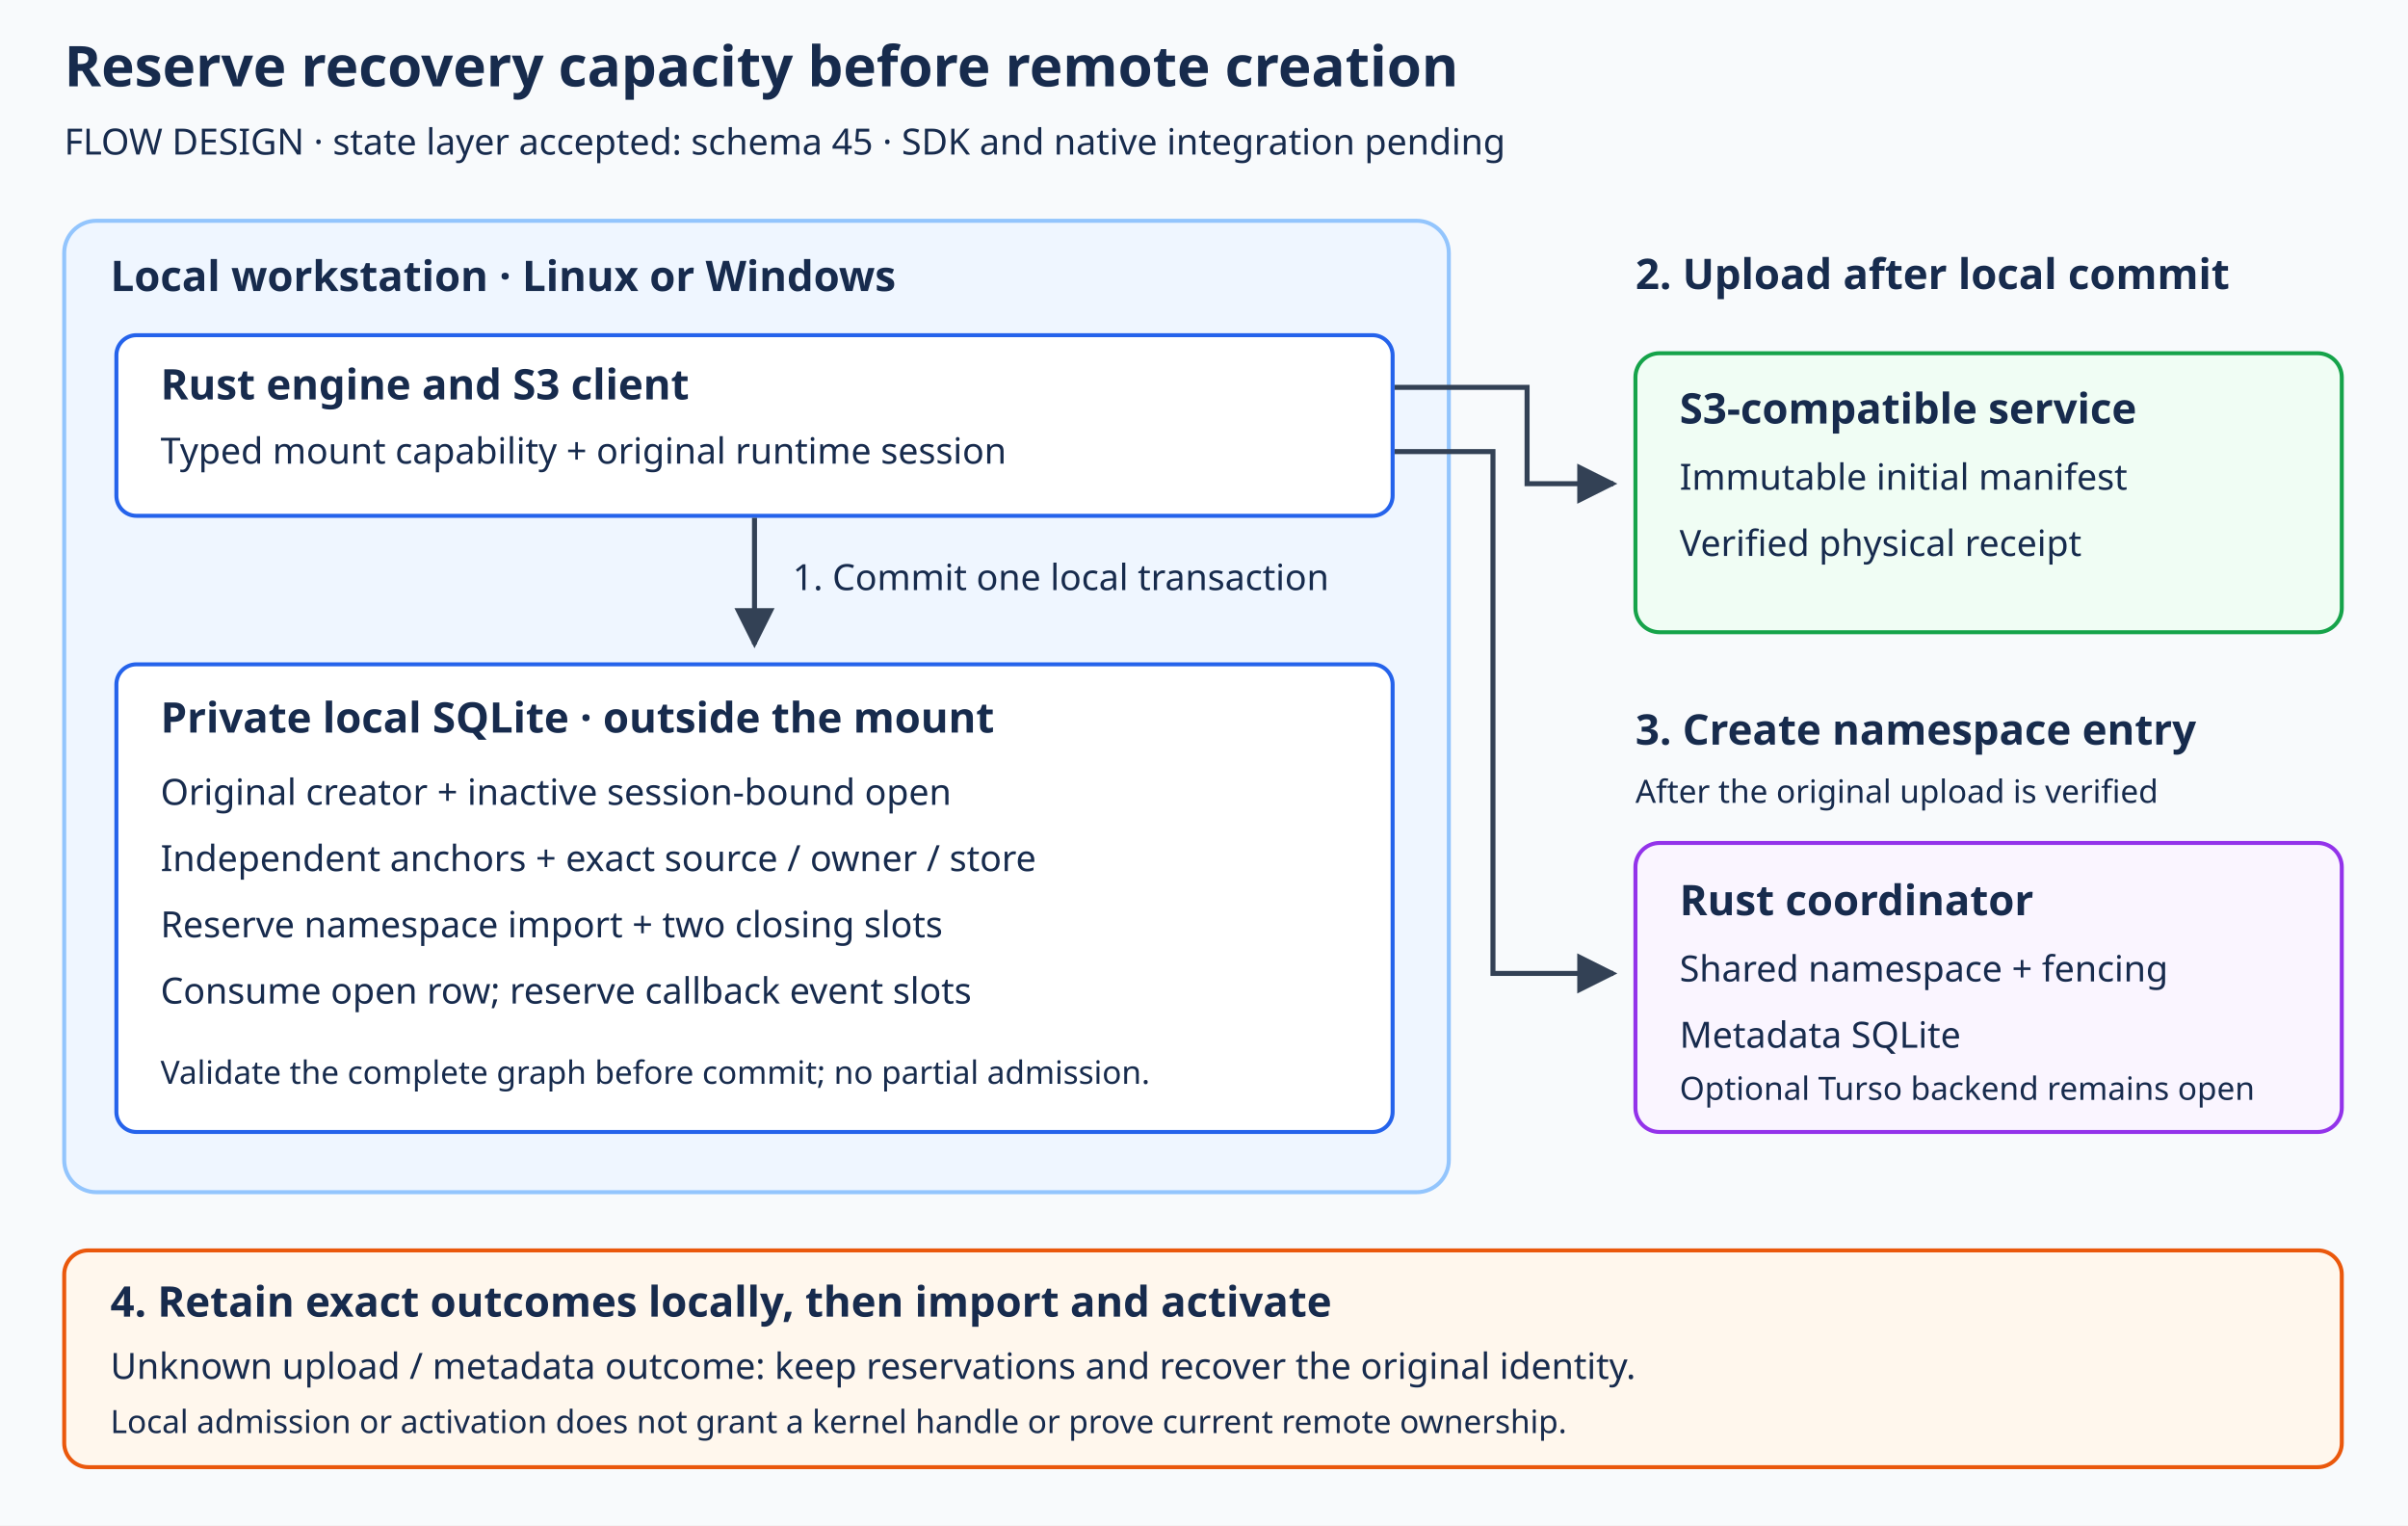
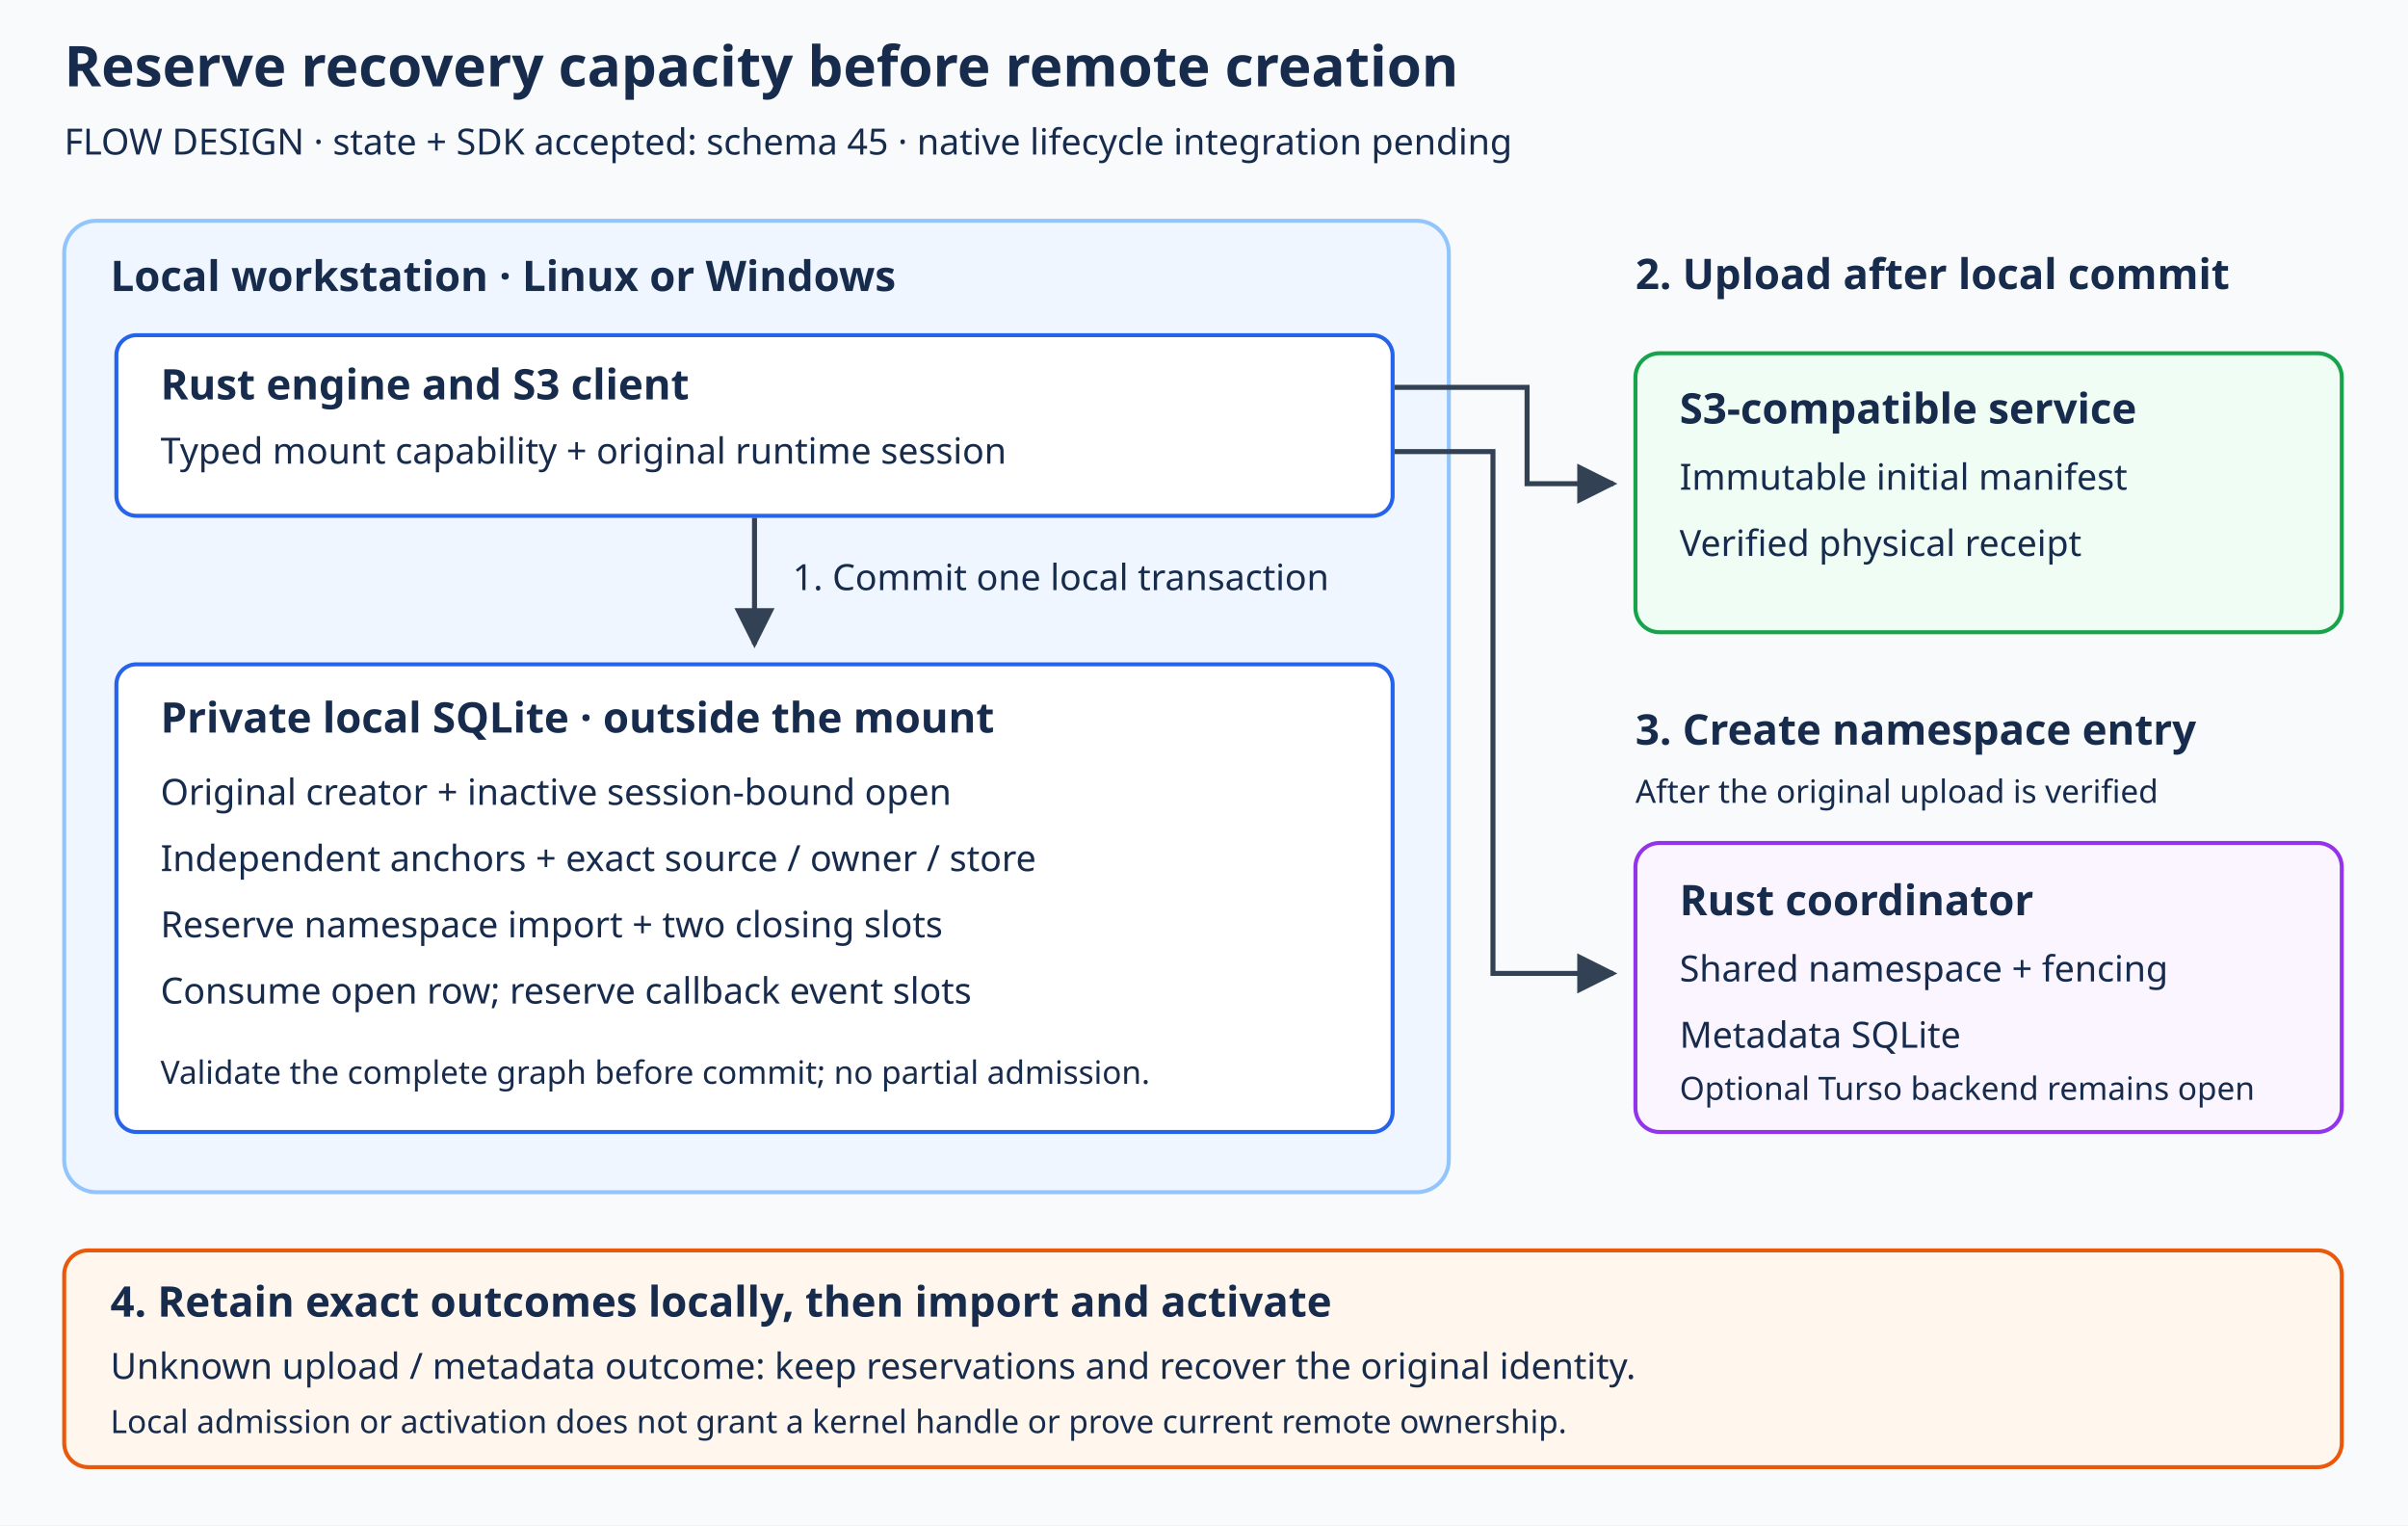
<svg xmlns="http://www.w3.org/2000/svg" width="1200" height="760" viewBox="0 0 1200 760" role="img" aria-labelledby="title desc">
  <defs>
    <marker id="arrow" viewBox="0 0 10 10" refX="9" refY="5" markerWidth="8" markerHeight="8" orient="auto-start-reverse">
      <path d="M0 0 L10 5 L0 10 Z" fill="#334155" />
    </marker>
    <style>
      text { font-family: sans-serif; fill: #172b4d; }
      .title { font-size: 28px; font-weight: 700; }
      .heading { font-size: 21px; font-weight: 700; }
      .body { font-size: 18px; }
      .small { font-size: 16px; }
      .arrow { fill: none; stroke: #334155; stroke-width: 2.5; marker-end: url(#arrow); }
    </style>
  </defs>
  <rect width="1200" height="760" fill="#f8fafc" />
  <text x="32" y="43" class="title">Reserve recovery capacity before remote creation</text>
-   <text x="32" y="77" class="body">FLOW DESIGN · state layer accepted: schema 45 · SDK and native integration pending</text>
+   <text x="32" y="77" class="body">FLOW DESIGN · state + SDK accepted: schema 45 · native lifecycle integration pending</text>
  <rect x="32" y="110" width="690" height="484" rx="16" fill="#eff6ff" stroke="#93c5fd" stroke-width="2" />
  <text x="55" y="145" class="heading">Local workstation · Linux or Windows</text>
  <rect x="58" y="167" width="636" height="90" rx="10" fill="#fff" stroke="#2563eb" stroke-width="2" />
  <text x="80" y="199" class="heading">Rust engine and S3 client</text>
  <text x="80" y="231" class="body">Typed mount capability + original runtime session</text>
  <path d="M376 258 V321" class="arrow" />
  <text x="395" y="294" class="body">1. Commit one local transaction</text>
  <rect x="58" y="331" width="636" height="233" rx="10" fill="#fff" stroke="#2563eb" stroke-width="2" />
  <text x="80" y="365" class="heading">Private local SQLite · outside the mount</text>
  <text x="80" y="401" class="body">Original creator + inactive session-bound open</text>
  <text x="80" y="434" class="body">Independent anchors + exact source / owner / store</text>
  <text x="80" y="467" class="body">Reserve namespace import + two closing slots</text>
  <text x="80" y="500" class="body">Consume open row; reserve callback event slots</text>
  <text x="80" y="540" class="small">Validate the complete graph before commit; no partial admission.</text>
  <path d="M695 193 H761 V241 H804" class="arrow" />
  <text x="815" y="144" class="heading">2. Upload after local commit</text>
  <rect x="815" y="176" width="352" height="139" rx="12" fill="#f0fdf4" stroke="#16a34a" stroke-width="2" />
  <text x="837" y="211" class="heading">S3-compatible service</text>
  <text x="837" y="244" class="body">Immutable initial manifest</text>
  <text x="837" y="277" class="body">Verified physical receipt</text>
  <path d="M695 225 H744 V485 H804" class="arrow" />
  <text x="815" y="371" class="heading">3. Create namespace entry</text>
  <text x="815" y="400" class="small">After the original upload is verified</text>
  <rect x="815" y="420" width="352" height="144" rx="12" fill="#faf5ff" stroke="#9333ea" stroke-width="2" />
  <text x="837" y="456" class="heading">Rust coordinator</text>
  <text x="837" y="489" class="body">Shared namespace + fencing</text>
  <text x="837" y="522" class="body">Metadata SQLite</text>
  <text x="837" y="548" class="small">Optional Turso backend remains open</text>
  <rect x="32" y="623" width="1135" height="108" rx="12" fill="#fff7ed" stroke="#ea580c" stroke-width="2" />
  <text x="55" y="656" class="heading">4. Retain exact outcomes locally, then import and activate</text>
  <text x="55" y="687" class="body">Unknown upload / metadata outcome: keep reservations and recover the original identity.</text>
  <text x="55" y="714" class="small">Local admission or activation does not grant a kernel handle or prove current remote ownership.</text>
</svg>
